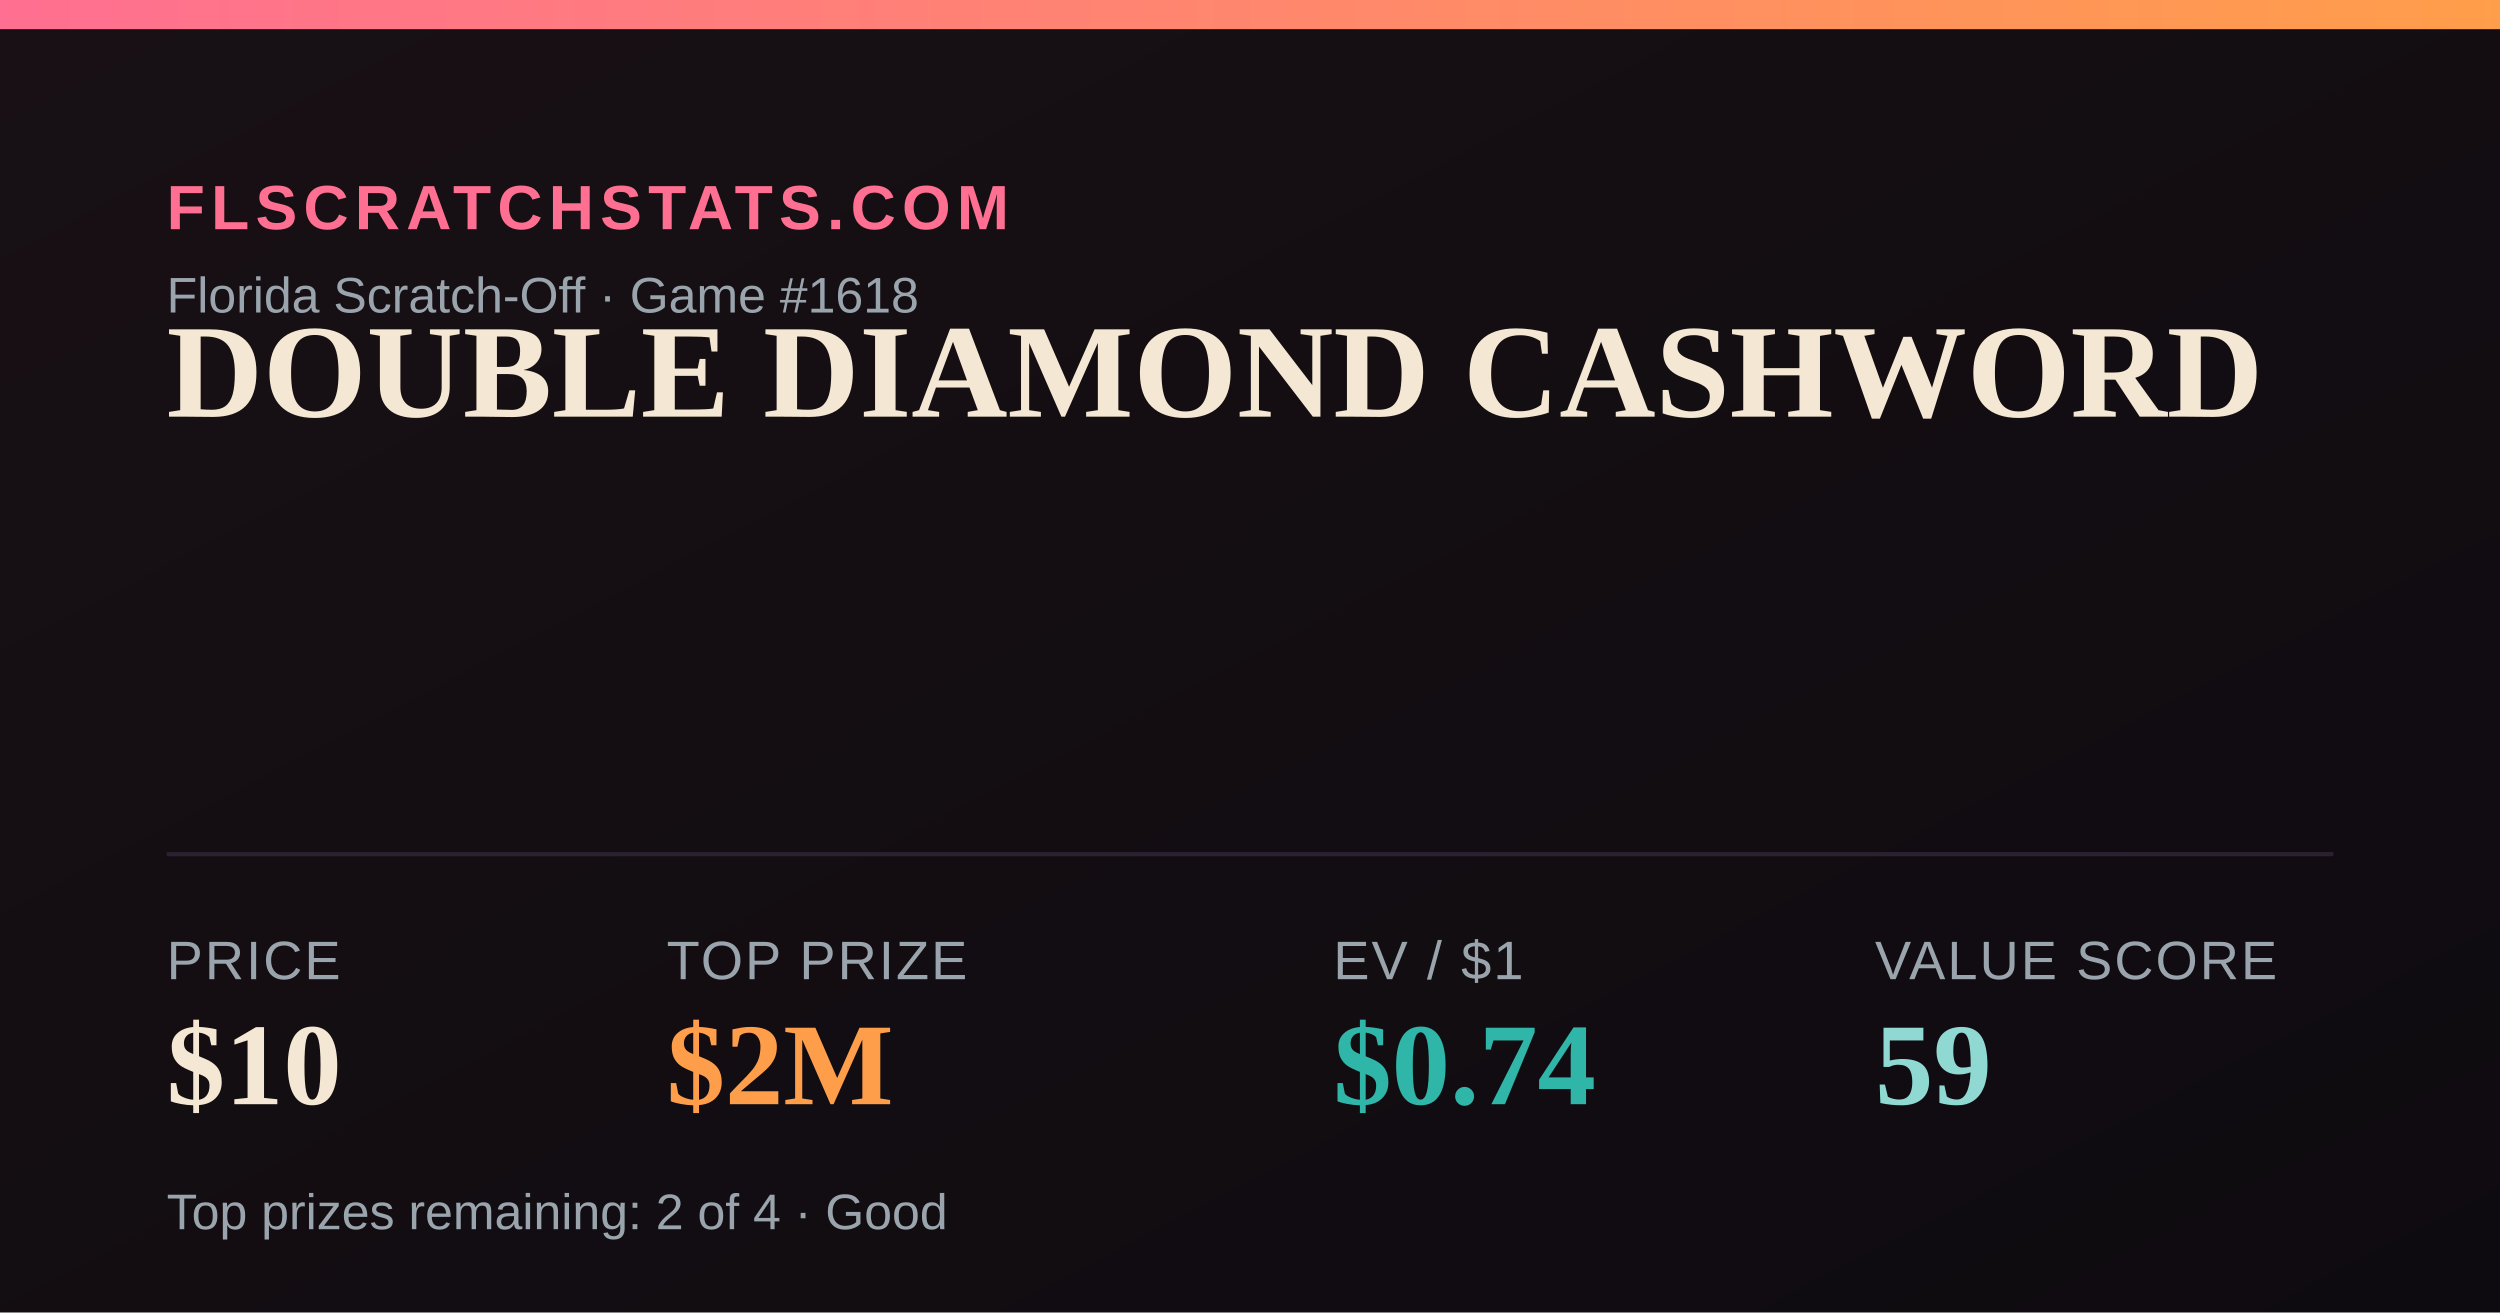
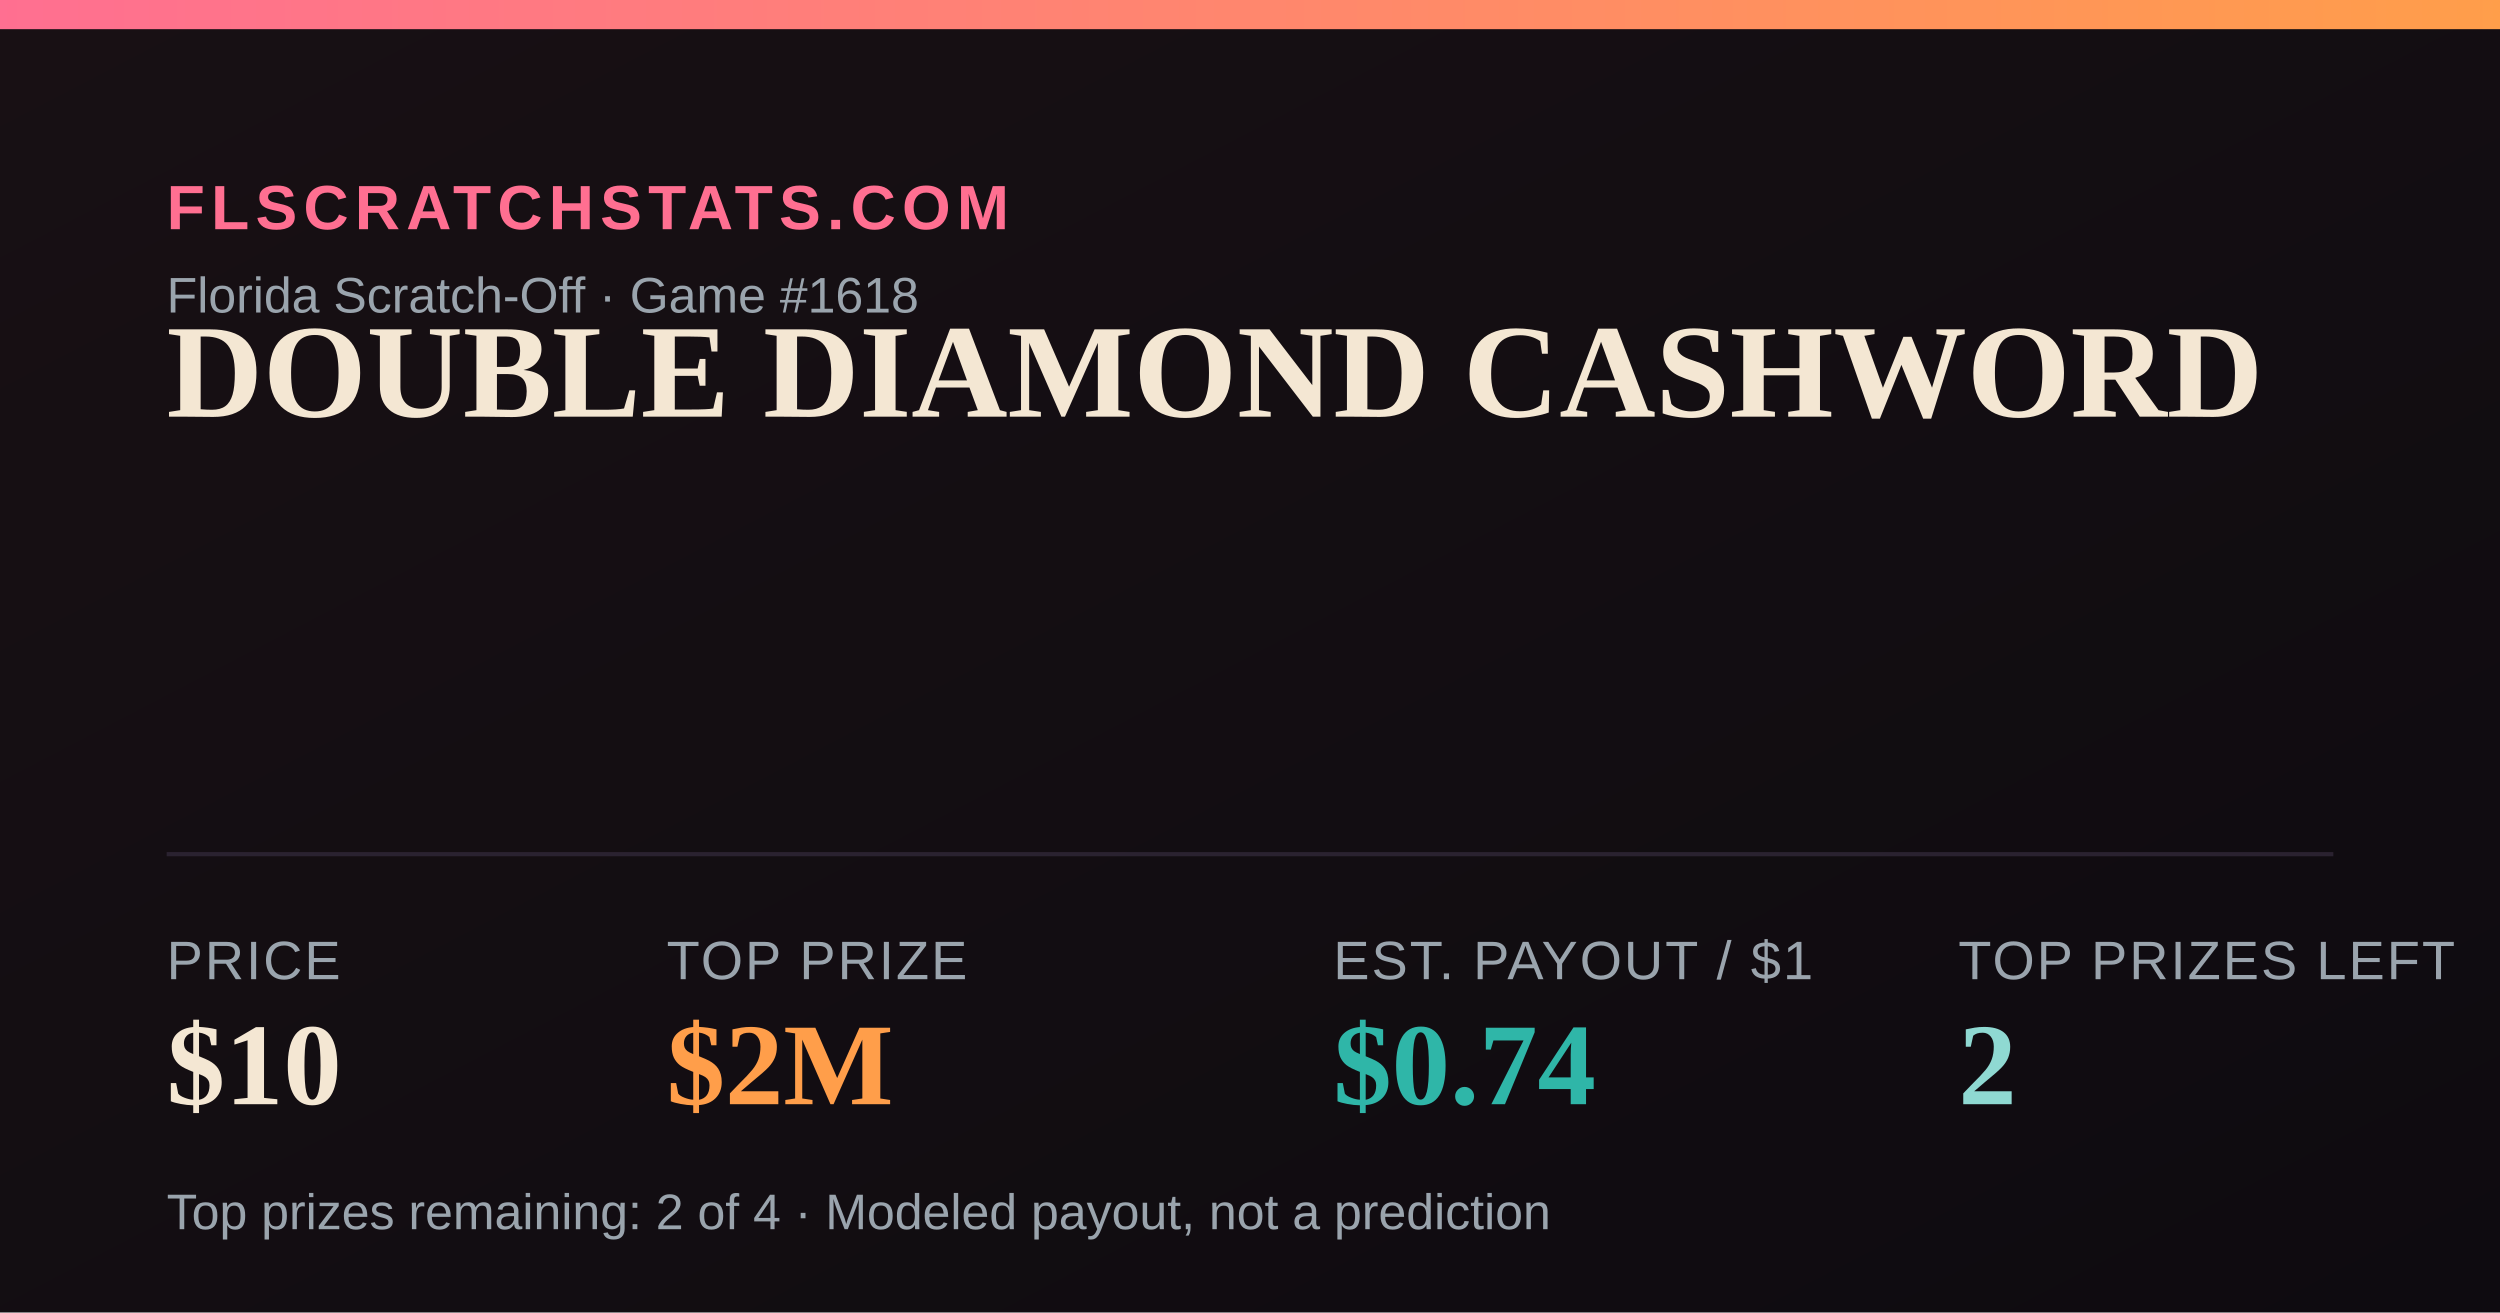
<svg xmlns="http://www.w3.org/2000/svg" width="1200" height="630" viewBox="0 0 1200 630">
  <defs>
    <linearGradient id="bg" x1="0" y1="0" x2="1" y2="1">
      <stop offset="0" stop-color="#181014" />
      <stop offset="1" stop-color="#0e0b10" />
    </linearGradient>
    <linearGradient id="accent" x1="0" y1="0" x2="1" y2="0">
      <stop offset="0" stop-color="#FF6F91" />
      <stop offset="1" stop-color="#FF9E4A" />
    </linearGradient>
  </defs>
  <rect width="1200" height="630" fill="url(#bg)" />
  <rect x="0" y="0" width="1200" height="14" fill="url(#accent)" />
  <text x="80" y="110" font-family="Arial,Helvetica,sans-serif" font-size="30" fill="#FF6F91" letter-spacing="3" font-weight="700">FLSCRATCHSTATS.COM</text>
  <text x="80" y="150" font-family="Arial,Helvetica,sans-serif" font-size="24" fill="#9aa4ad">Florida Scratch-Off · Game #1618</text>
  <text x="80" y="200" font-family="Georgia,'Times New Roman',serif" font-size="64" font-weight="700" fill="#F4E7D3">DOUBLE DIAMOND CASHWORD</text>
  <line x1="80" y1="410" x2="1120" y2="410" stroke="#2a2230" stroke-width="2" />
  <text x="80" y="470" font-family="Arial,Helvetica,sans-serif" font-size="26" fill="#9aa4ad" letter-spacing="1">PRICE</text>
  <text x="80" y="530" font-family="Georgia,'Times New Roman',serif" font-size="56" font-weight="700" fill="#F4E7D3">$10</text>
  <text x="320" y="470" font-family="Arial,Helvetica,sans-serif" font-size="26" fill="#9aa4ad" letter-spacing="1">TOP PRIZE</text>
  <text x="320" y="530" font-family="Georgia,'Times New Roman',serif" font-size="56" font-weight="700" fill="#FF9E4A">$2M</text>
-   <text x="640" y="470" font-family="Arial,Helvetica,sans-serif" font-size="26" fill="#9aa4ad" letter-spacing="1">EV / $1</text>
+   <text x="640" y="470" font-family="Arial,Helvetica,sans-serif" font-size="26" fill="#9aa4ad" letter-spacing="1">EST. PAYOUT / $1</text>
  <text x="640" y="530" font-family="Georgia,'Times New Roman',serif" font-size="56" font-weight="700" fill="#2FB6A8">$0.74</text>
-   <text x="900" y="470" font-family="Arial,Helvetica,sans-serif" font-size="26" fill="#9aa4ad" letter-spacing="1">VALUE SCORE</text>
-   <text x="900" y="530" font-family="Georgia,'Times New Roman',serif" font-size="56" font-weight="700" fill="#8FD9D2">59</text>
-   <text x="80" y="590" font-family="Arial,Helvetica,sans-serif" font-size="24" fill="#9aa4ad">Top prizes remaining: 2 of 4 · Good</text>
+   <text x="940" y="470" font-family="Arial,Helvetica,sans-serif" font-size="26" fill="#9aa4ad" letter-spacing="1">TOP PRIZES LEFT</text>
+   <text x="940" y="530" font-family="Georgia,'Times New Roman',serif" font-size="56" font-weight="700" fill="#8FD9D2">2</text>
+   <text x="80" y="590" font-family="Arial,Helvetica,sans-serif" font-size="24" fill="#9aa4ad">Top prizes remaining: 2 of 4 · Modeled payout, not a prediction</text>
</svg>
